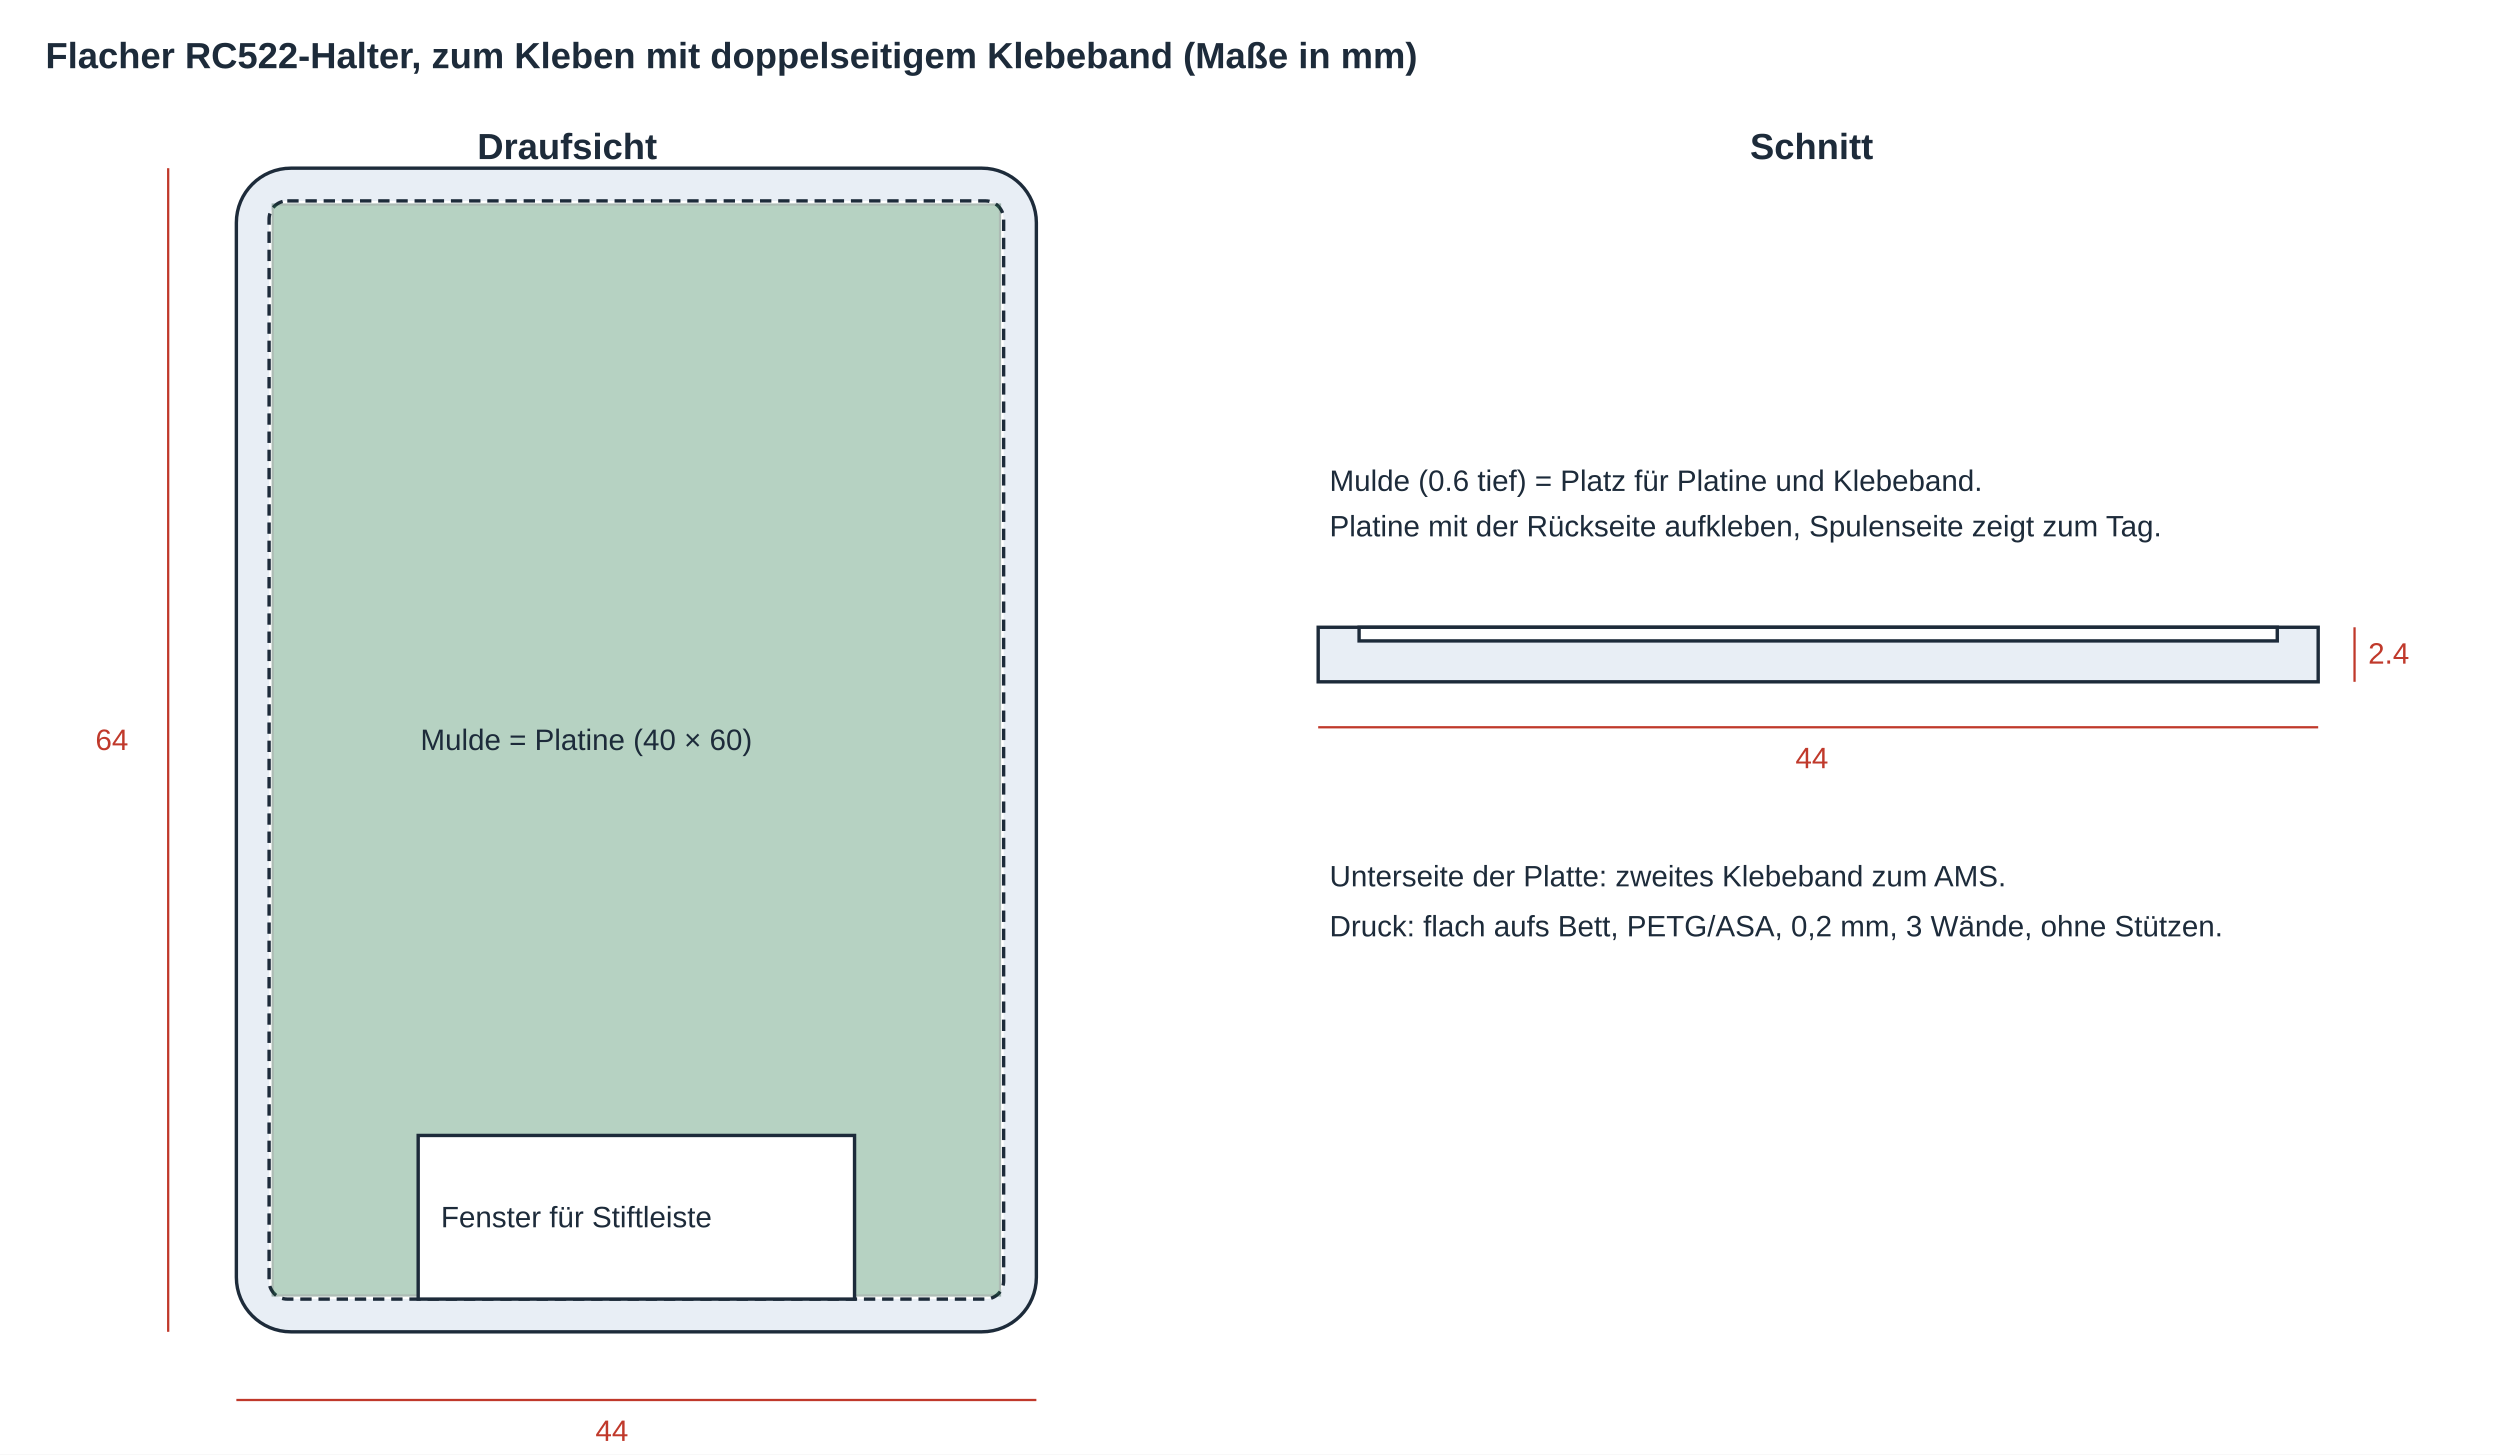
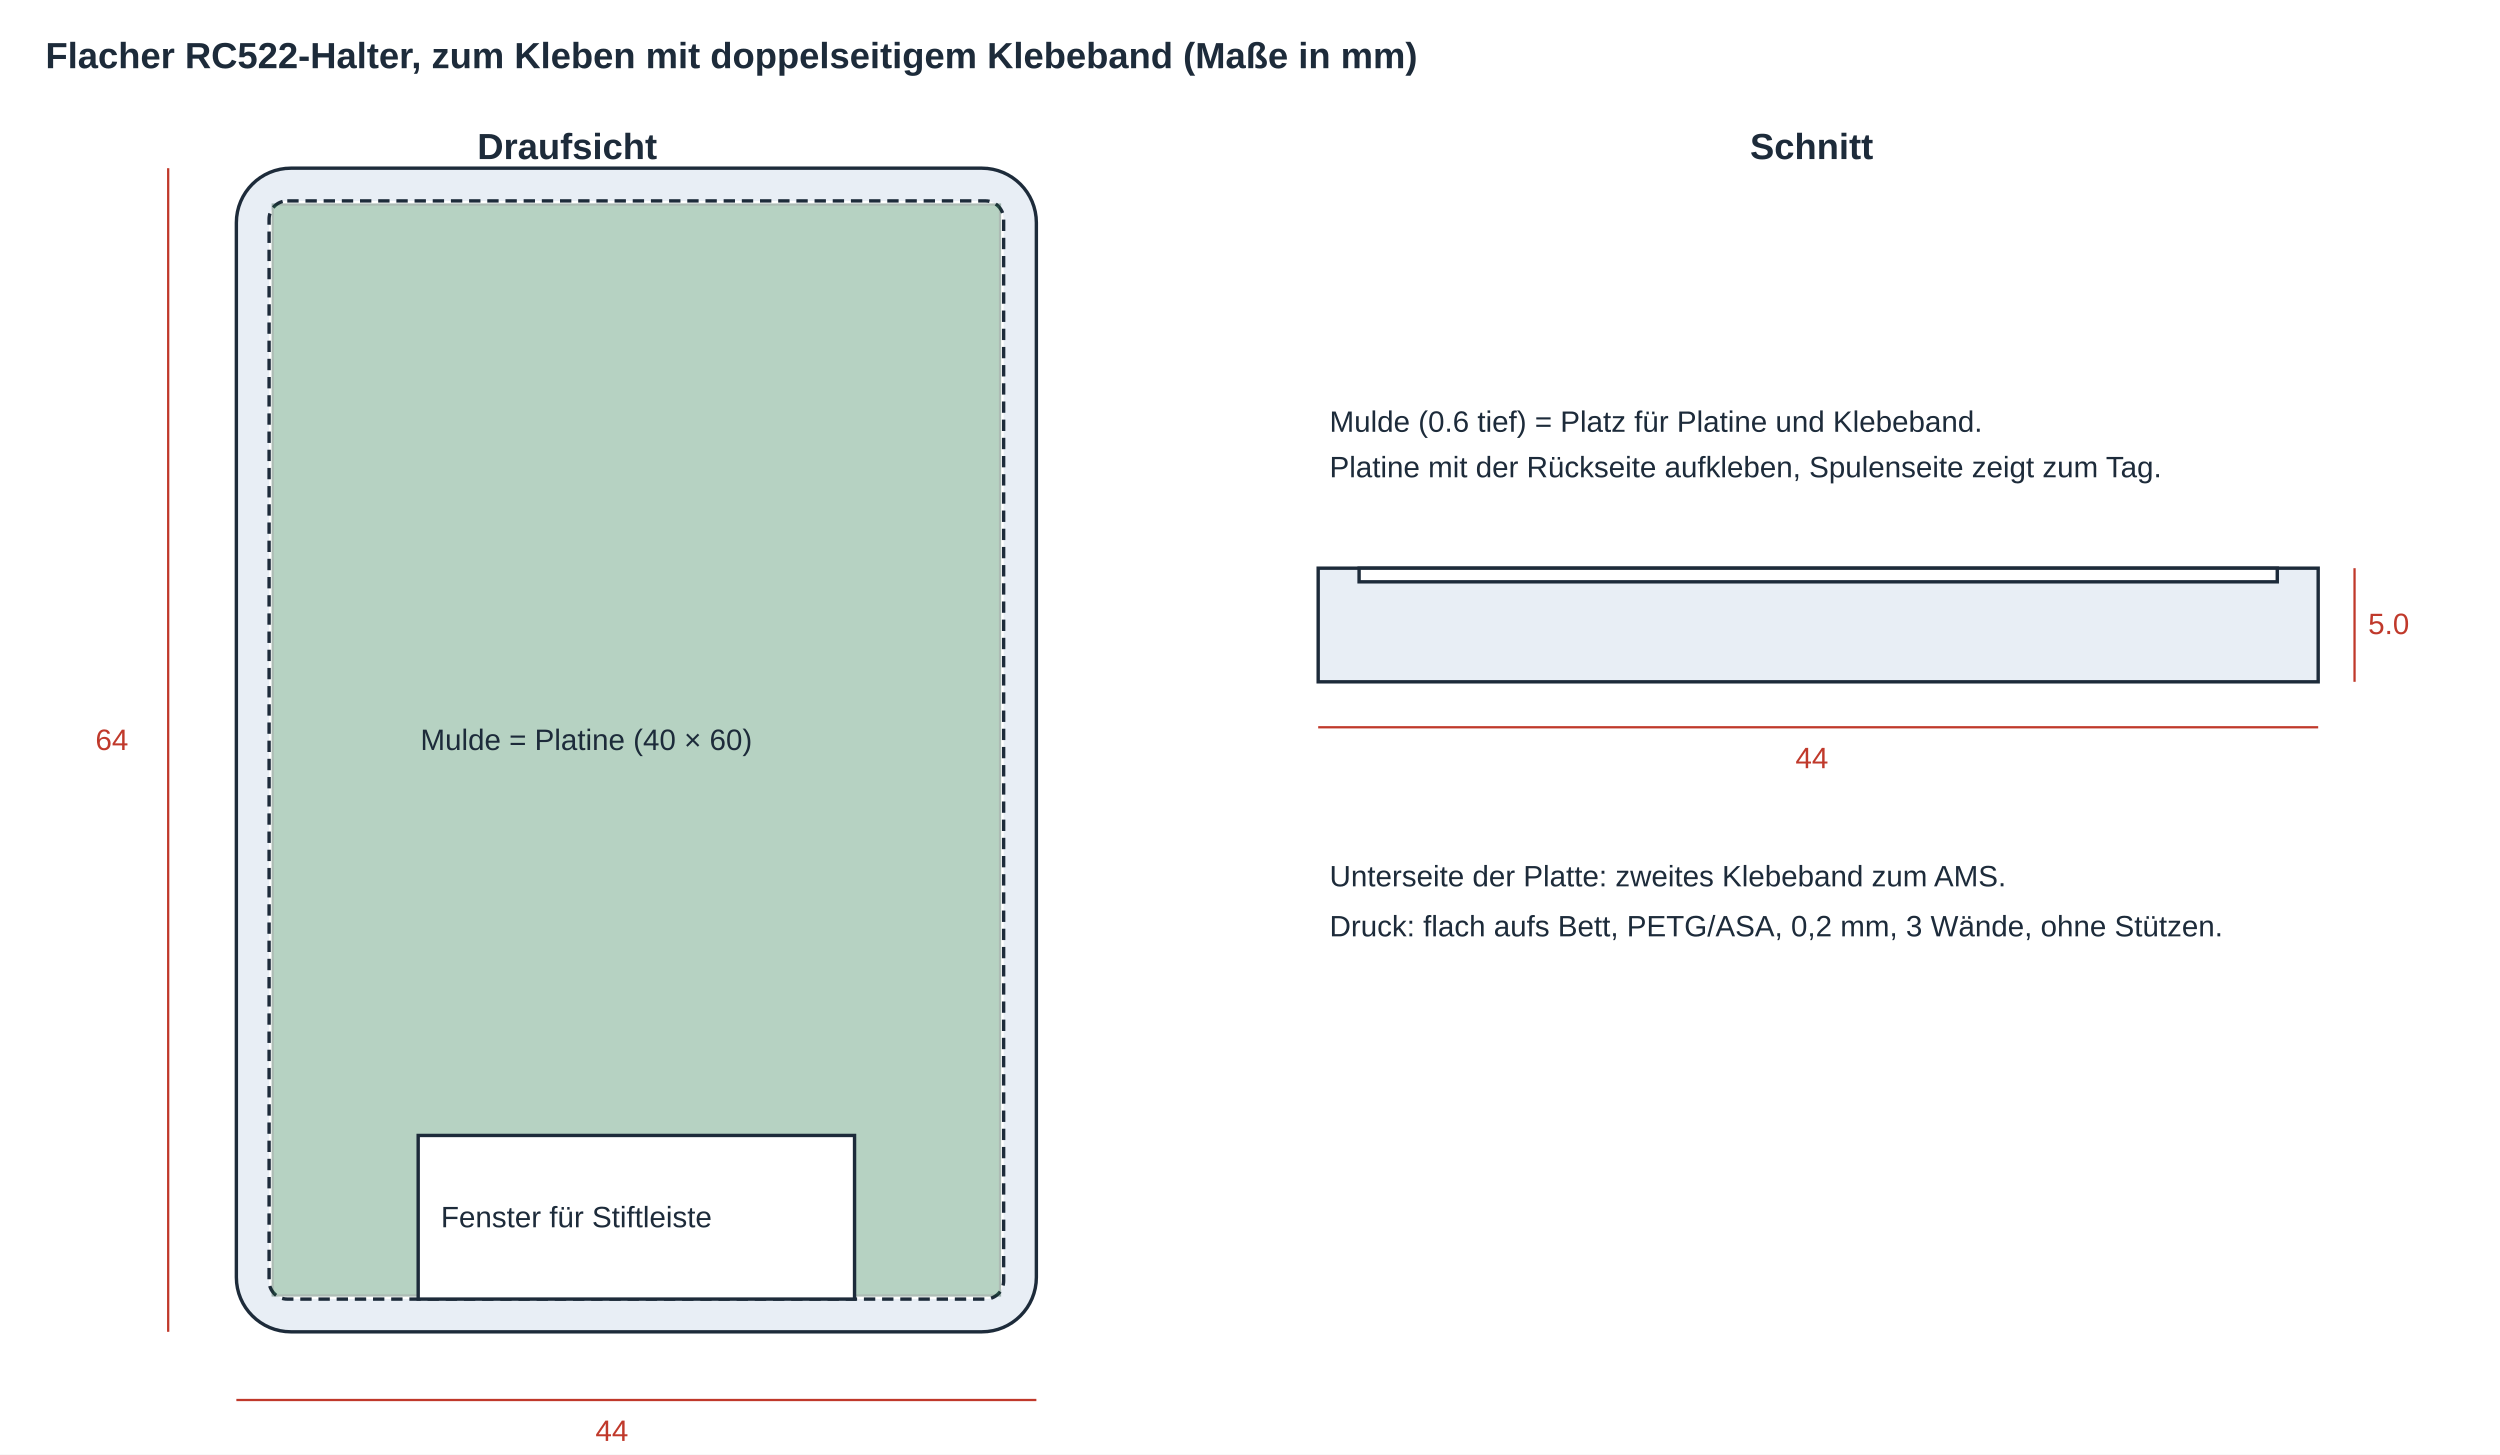
<svg xmlns="http://www.w3.org/2000/svg" viewBox="0 0 1100 640" width="1100" height="640" font-family="Arial, sans-serif">
  <style>.p{fill:#e8eef5;stroke:#1d2b3a;stroke-width:1.5}.c{fill:#fff;stroke:#1d2b3a;stroke-width:1.5}.pcb{fill:#2e7d4f;stroke:#14402a;stroke-width:1;opacity:.35}.d{stroke:#c0392b;stroke-width:1;fill:none}.t{font-size:13px;fill:#c0392b}.h{font-size:16px;font-weight:bold;fill:#1d2b3a}.n{font-size:13px;fill:#1d2b3a}</style>
  <rect width="1100" height="640" fill="#fff" />
  <text x="20" y="30" class="h">Flacher RC522-Halter, zum Kleben mit doppelseitigem Klebeband (Maße in mm)</text>
  <text x="210" y="70" class="h">Draufsicht</text>
  <rect x="104.0" y="74.0" width="352.0" height="512.0" rx="24.0" class="p" />
  <rect x="118.4" y="88.4" width="323.2" height="483.2" rx="8" class="c" stroke-dasharray="5 3" />
  <rect x="120.0" y="90.0" width="320.0" height="480.0" class="pcb" />
  <rect x="184.0" y="499.6" width="192.0" height="72.0" class="c" />
  <text x="194.0" y="540.0" class="n">Fenster für Stiftleiste</text>
  <text x="185" y="330.0" class="n">Mulde = Platine (40 × 60)</text>
  <line x1="104.0" y1="616.0" x2="456.0" y2="616.0" class="d" />
  <text x="262" y="634.0" class="t">44</text>
  <line x1="74.0" y1="74.0" x2="74.0" y2="586.0" class="d" />
  <text x="42.0" y="330" class="t">64</text>
  <text x="770" y="70" class="h">Schnitt</text>
-   <rect x="580.0" y="276.0" width="440" height="24.0" class="p" />
-   <rect x="598.0" y="276.0" width="404.0" height="6.0" class="c" />
-   <text x="585" y="216.0" class="n">Mulde (0.6 tief) = Platz für Platine und Klebeband.</text>
-   <text x="585" y="236.0" class="n">Platine mit der Rückseite aufkleben, Spulenseite zeigt zum Tag.</text>
-   <line x1="1036.0" y1="300" x2="1036.0" y2="276.0" class="d" />
-   <text x="1042.0" y="292.0" class="t">2.4</text>
+   <rect x="580.0" y="250.0" width="440" height="50.0" class="p" />
+   <rect x="598.0" y="250.0" width="404.0" height="6.0" class="c" />
+   <text x="585" y="190.0" class="n">Mulde (0.6 tief) = Platz für Platine und Klebeband.</text>
+   <text x="585" y="210.0" class="n">Platine mit der Rückseite aufkleben, Spulenseite zeigt zum Tag.</text>
+   <line x1="1036.0" y1="300" x2="1036.0" y2="250.0" class="d" />
+   <text x="1042.0" y="279.0" class="t">5.0</text>
  <line x1="580.0" y1="320" x2="1020.0" y2="320" class="d" />
  <text x="790" y="338" class="t">44</text>
  <text x="585" y="390" class="n">Unterseite der Platte: zweites Klebeband zum AMS.</text>
  <text x="585" y="412" class="n">Druck: flach aufs Bett, PETG/ASA, 0,2 mm, 3 Wände, ohne Stützen.</text>
</svg>
